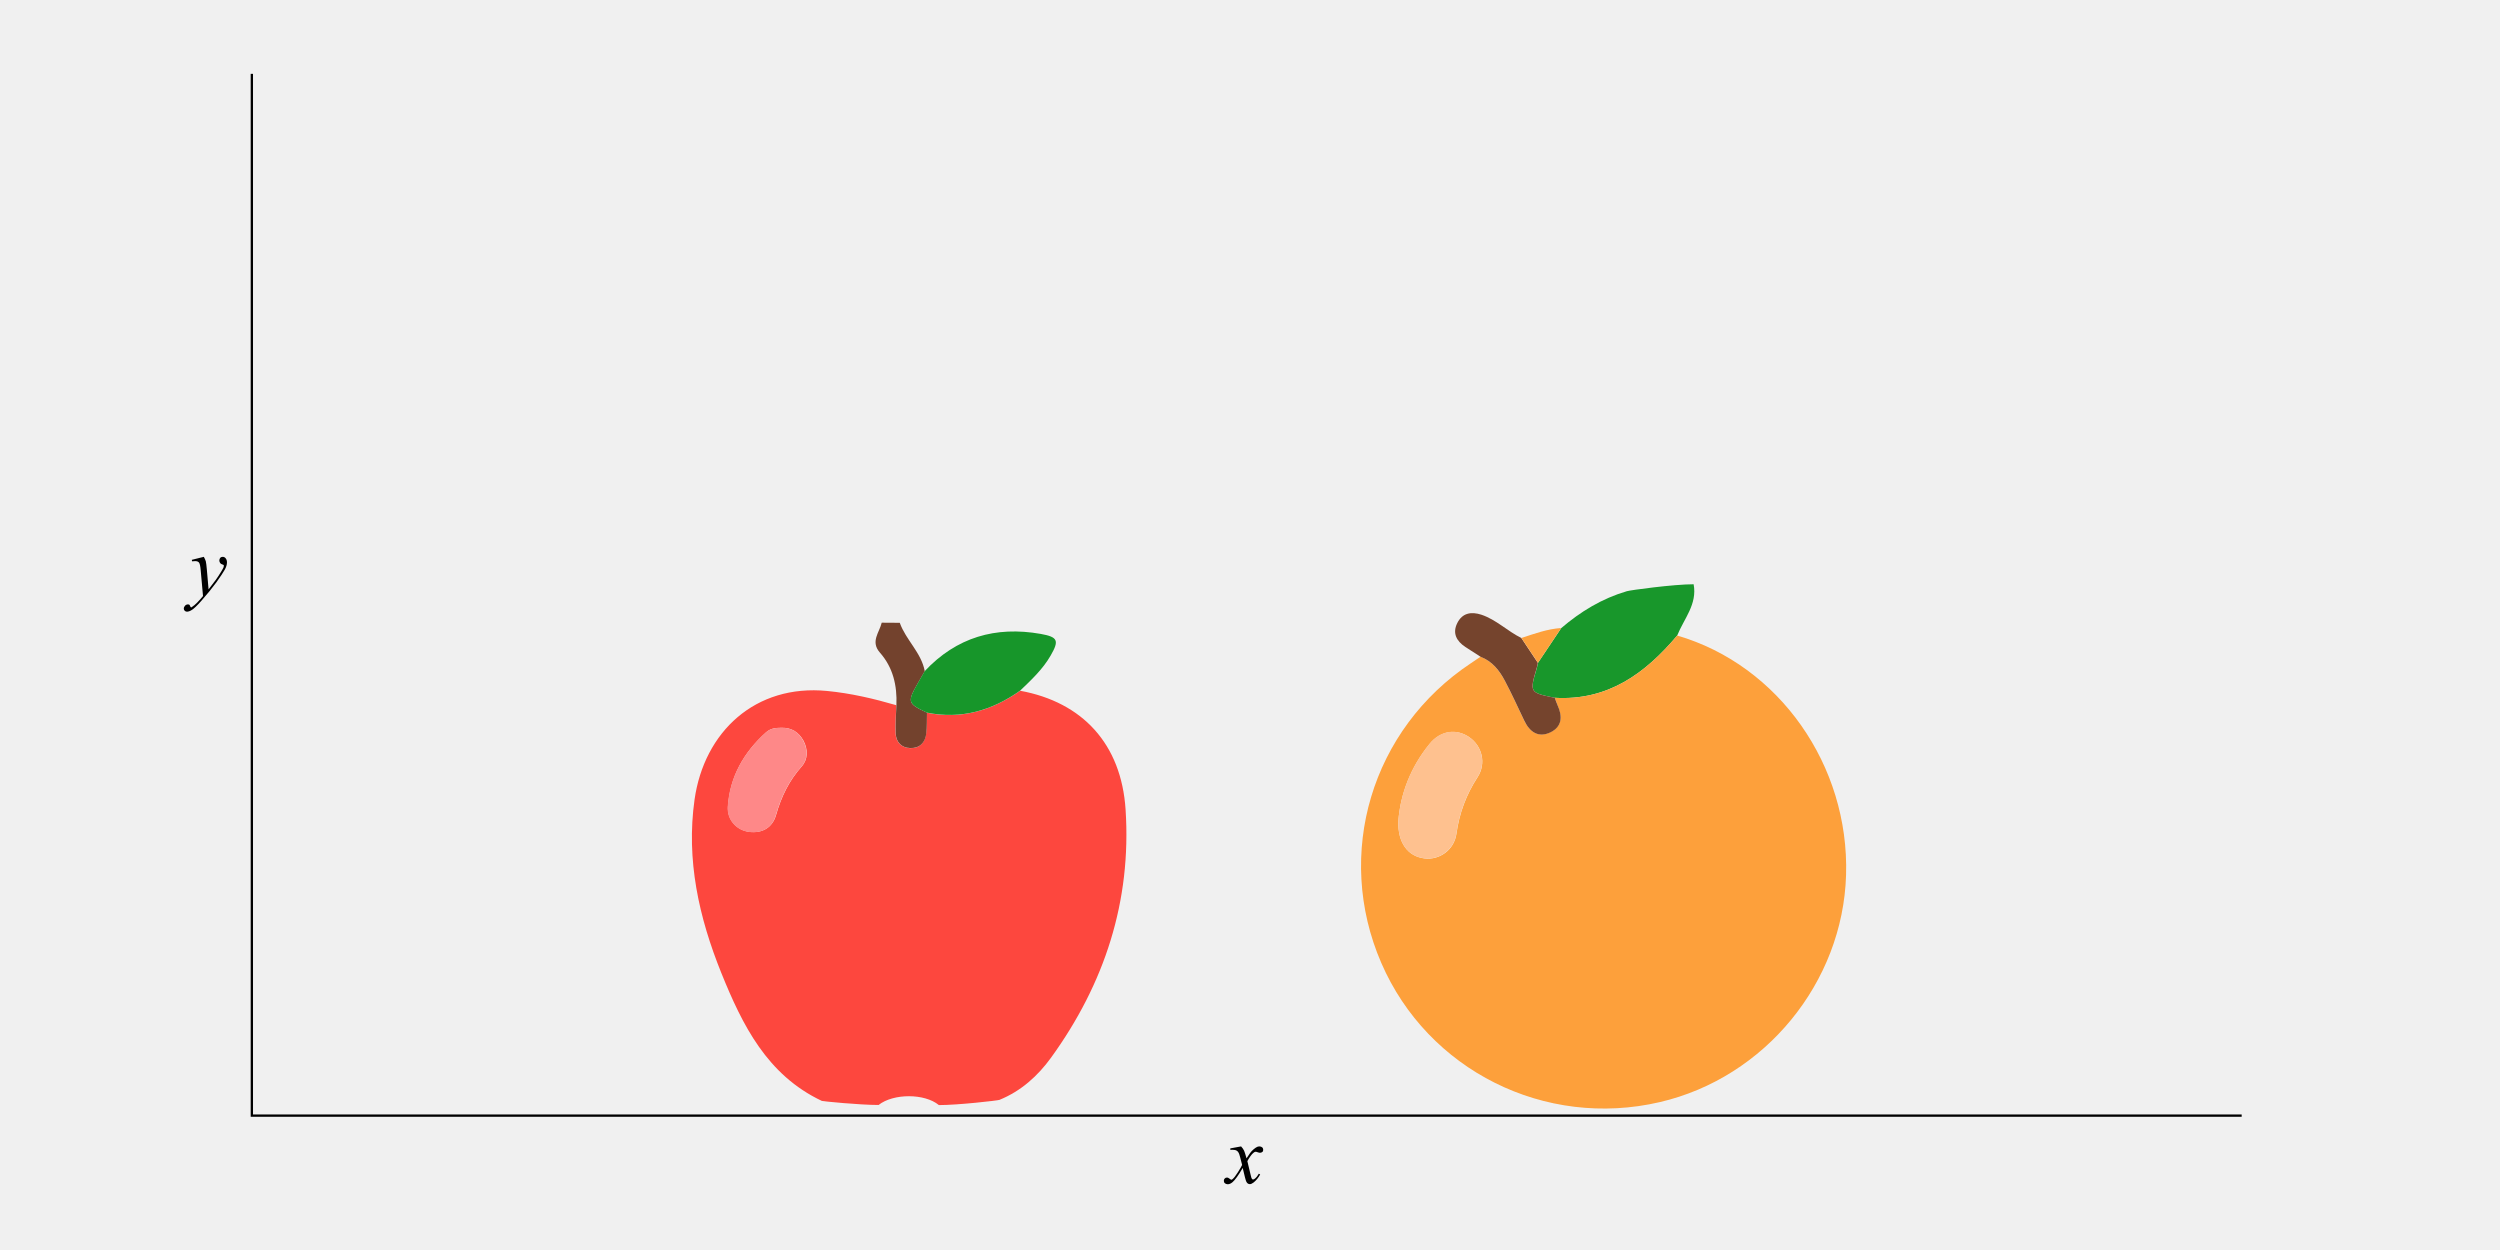
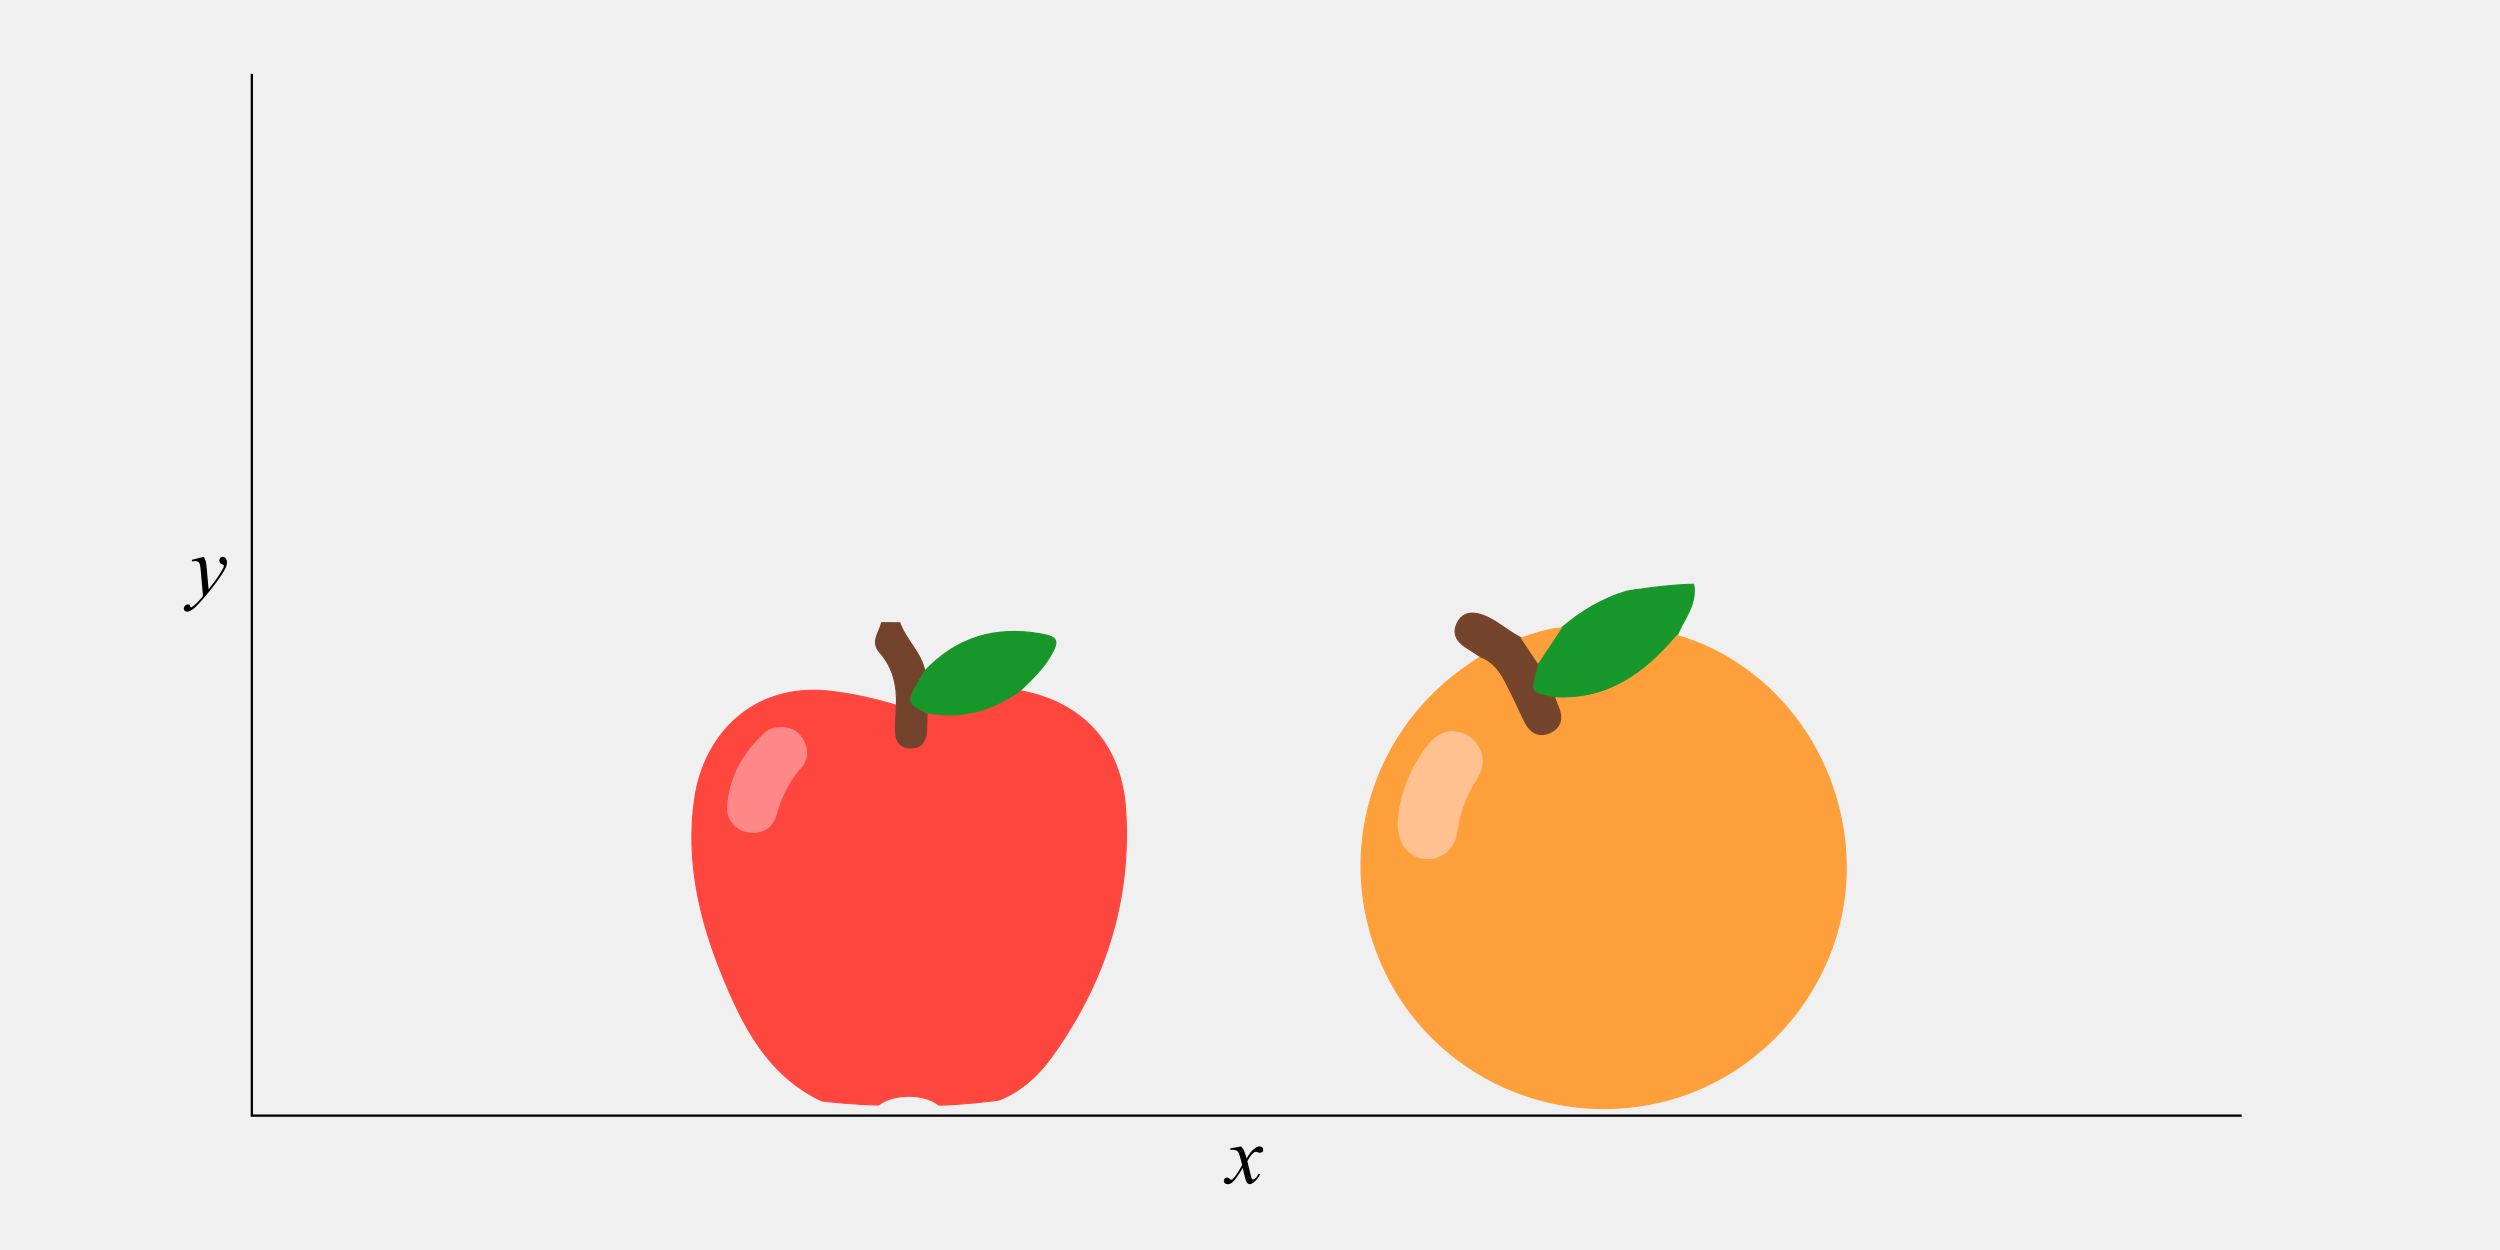
<svg xmlns="http://www.w3.org/2000/svg" version="1.1" id="Layer_1" x="0px" y="0px" viewBox="0 0 2160 1080" style="enable-background:new 0 0 2160 1080;" xml:space="preserve">
  <style type="text/css">
	.st0{fill:none;stroke:#000000;stroke-width:2;stroke-miterlimit:10;}
- 	.st1{fill:#FD473E;}
- 	.st2{fill:#73422D;}
- 	.st3{fill:#17962A;}
- 	.st4{fill:#FE8888;}
- 	.st5{fill:#18972B;}
- 	.st6{fill:#FDA03B;}
- 	.st7{fill:#75442D;}
- 	.st8{fill:#FEC18F;}
+ 	.st1{fill:#FD473E; stroke: #FD473E;}
+ 	.st2{fill:#73422D; stroke: #73422D;}
+ 	.st3{fill:#17962A; stroke: #17962A;}
+ 	.st4{fill:#FE8888; stroke: #FE8888;}
+ 	.st5{fill:#18972B; stroke: #18972B;}
+ 	.st6{fill:#FDA03B; stroke: #FDA03B;}
+ 	.st7{fill:#75442D; stroke: #75442D;}
+ 	.st8{fill:#FEC18F; stroke: #FEC18F;}
+ 
+ 	@media (prefers-color-scheme: dark) {
+ 		.st0{stroke: white; stroke-width:3}
+ 		.axis-text{fill: white;}
+ 	}
</style>
  <polyline class="st0" points="217.6,63.8 217.6,963.9 1936.8,963.9 " />
  <g>
-     <path d="M1072.3,990.5c1.1,1.2,2,2.4,2.6,3.7c0.4,0.8,1.1,3.1,2.1,6.6l3.1-4.6c0.8-1.1,1.8-2.2,3-3.2s2.2-1.7,3.1-2.1   c0.6-0.2,1.2-0.4,1.9-0.4c1,0,1.8,0.3,2.4,0.8s0.9,1.2,0.9,2c0,0.9-0.2,1.5-0.5,1.8c-0.7,0.6-1.4,0.9-2.2,0.9c-0.5,0-1-0.1-1.6-0.3   c-1.1-0.4-1.8-0.6-2.2-0.6c-0.6,0-1.2,0.3-2,1c-1.5,1.2-3.2,3.6-5.2,7.1l2.9,12.1c0.4,1.9,0.8,3,1.1,3.3s0.6,0.5,0.9,0.5   c0.5,0,1.1-0.3,1.7-0.8c1.3-1.1,2.4-2.5,3.3-4.2l1.2,0.6c-1.5,2.8-3.4,5.1-5.6,6.9c-1.3,1-2.4,1.5-3.3,1.5c-1.3,0-2.4-0.7-3.1-2.2   c-0.5-0.9-1.5-4.9-3.1-11.8c-3.7,6.4-6.6,10.4-8.8,12.3c-1.4,1.2-2.8,1.8-4.1,1.8c-0.9,0-1.8-0.3-2.6-1c-0.6-0.5-0.8-1.2-0.8-2.1   c0-0.8,0.3-1.4,0.8-1.9s1.1-0.8,1.9-0.8s1.5,0.4,2.4,1.1c0.6,0.5,1.1,0.8,1.4,0.8s0.6-0.2,1.1-0.6c1.1-0.9,2.6-2.8,4.5-5.8   s3.1-5.1,3.7-6.4c-1.5-5.7-2.2-8.7-2.4-9c-0.5-1.5-1.2-2.6-2.1-3.2s-2.1-0.9-3.8-0.9c-0.5,0-1.2,0-1.9,0.1v-1.3L1072.3,990.5z" />
+     <path class="axis-text" d="M1072.3,990.5c1.1,1.2,2,2.4,2.6,3.7c0.4,0.8,1.1,3.1,2.1,6.6l3.1-4.6c0.8-1.1,1.8-2.2,3-3.2s2.2-1.7,3.1-2.1   c0.6-0.2,1.2-0.4,1.9-0.4c1,0,1.8,0.3,2.4,0.8s0.9,1.2,0.9,2c0,0.9-0.2,1.5-0.5,1.8c-0.7,0.6-1.4,0.9-2.2,0.9c-0.5,0-1-0.1-1.6-0.3   c-1.1-0.4-1.8-0.6-2.2-0.6c-0.6,0-1.2,0.3-2,1c-1.5,1.2-3.2,3.6-5.2,7.1l2.9,12.1c0.4,1.9,0.8,3,1.1,3.3s0.6,0.5,0.9,0.5   c0.5,0,1.1-0.3,1.7-0.8c1.3-1.1,2.4-2.5,3.3-4.2l1.2,0.6c-1.5,2.8-3.4,5.1-5.6,6.9c-1.3,1-2.4,1.5-3.3,1.5c-1.3,0-2.4-0.7-3.1-2.2   c-0.5-0.9-1.5-4.9-3.1-11.8c-3.7,6.4-6.6,10.4-8.8,12.3c-1.4,1.2-2.8,1.8-4.1,1.8c-0.9,0-1.8-0.3-2.6-1c-0.6-0.5-0.8-1.2-0.8-2.1   c0-0.8,0.3-1.4,0.8-1.9s1.1-0.8,1.9-0.8s1.5,0.4,2.4,1.1c0.6,0.5,1.1,0.8,1.4,0.8s0.6-0.2,1.1-0.6c1.1-0.9,2.6-2.8,4.5-5.8   s3.1-5.1,3.7-6.4c-1.5-5.7-2.2-8.7-2.4-9c-0.5-1.5-1.2-2.6-2.1-3.2s-2.1-0.9-3.8-0.9c-0.5,0-1.2,0-1.9,0.1v-1.3L1072.3,990.5z" />
  </g>
  <g>
-     <path d="M176.1,481.1c0.8,1.4,1.3,2.6,1.7,3.8c0.3,1.2,0.6,3.5,0.9,7l1.5,17.3c1.4-1.7,3.4-4.4,6.1-8c1.3-1.8,2.9-4.2,4.8-7.3   c1.1-1.9,1.9-3.2,2.1-3.9c0.1-0.4,0.2-0.8,0.2-1.2c0-0.3-0.1-0.5-0.2-0.6c-0.2-0.2-0.6-0.4-1.3-0.6s-1.3-0.6-1.7-1.2   s-0.7-1.3-0.7-2.1c0-1,0.3-1.7,0.8-2.3s1.3-0.9,2.1-0.9c1,0,1.9,0.4,2.6,1.3c0.7,0.9,1.1,2,1.1,3.5c0,1.9-0.6,4-1.9,6.3   s-3.7,6-7.3,11c-3.6,4.9-8,10.3-13.1,16.1c-3.5,4-6.2,6.5-7.9,7.6s-3.2,1.6-4.4,1.6c-0.7,0-1.4-0.3-1.9-0.8   c-0.6-0.6-0.8-1.2-0.8-1.9c0-0.9,0.4-1.7,1.1-2.5c0.8-0.8,1.6-1.1,2.5-1.1c0.5,0,0.9,0.1,1.2,0.3c0.2,0.1,0.4,0.5,0.6,1   c0.2,0.6,0.4,0.9,0.6,1.1c0.1,0.1,0.3,0.2,0.4,0.2c0.1,0,0.4-0.1,0.7-0.4c1.3-0.8,2.8-2.1,4.5-3.8c2.2-2.3,3.9-4.2,5-5.6l-2-22.3   c-0.3-3.7-0.8-5.9-1.5-6.7c-0.7-0.8-1.8-1.2-3.3-1.2c-0.5,0-1.4,0.1-2.6,0.2l-0.3-1.3L176.1,481.1z" />
+     <path class="axis-text" d="M176.1,481.1c0.8,1.4,1.3,2.6,1.7,3.8c0.3,1.2,0.6,3.5,0.9,7l1.5,17.3c1.4-1.7,3.4-4.4,6.1-8c1.3-1.8,2.9-4.2,4.8-7.3   c1.1-1.9,1.9-3.2,2.1-3.9c0.1-0.4,0.2-0.8,0.2-1.2c0-0.3-0.1-0.5-0.2-0.6c-0.2-0.2-0.6-0.4-1.3-0.6s-1.3-0.6-1.7-1.2   s-0.7-1.3-0.7-2.1c0-1,0.3-1.7,0.8-2.3s1.3-0.9,2.1-0.9c1,0,1.9,0.4,2.6,1.3c0.7,0.9,1.1,2,1.1,3.5c0,1.9-0.6,4-1.9,6.3   s-3.7,6-7.3,11c-3.6,4.9-8,10.3-13.1,16.1c-3.5,4-6.2,6.5-7.9,7.6s-3.2,1.6-4.4,1.6c-0.7,0-1.4-0.3-1.9-0.8   c-0.6-0.6-0.8-1.2-0.8-1.9c0-0.9,0.4-1.7,1.1-2.5c0.8-0.8,1.6-1.1,2.5-1.1c0.5,0,0.9,0.1,1.2,0.3c0.2,0.1,0.4,0.5,0.6,1   c0.2,0.6,0.4,0.9,0.6,1.1c0.1,0.1,0.3,0.2,0.4,0.2c0.1,0,0.4-0.1,0.7-0.4c1.3-0.8,2.8-2.1,4.5-3.8c2.2-2.3,3.9-4.2,5-5.6l-2-22.3   c-0.3-3.7-0.8-5.9-1.5-6.7c-0.7-0.8-1.8-1.2-3.3-1.2c-0.5,0-1.4,0.1-2.6,0.2l-0.3-1.3L176.1,481.1z" />
  </g>
  <g>
    <path class="st1" d="M759.1,954.7c-16.5,0-48.4-3.2-49-3.5c-47.4-22.4-68.7-65.6-86.9-110.6c-19.3-47.9-30.5-97.6-23.1-149.8   c8.3-58.4,52.4-99.9,114.6-93.8c20.5,2,40.1,6.6,59.7,12.3c-0.2,8.2-1,16.4-0.6,24.6c0.4,7.3,5,12.2,12.5,12.5   c8.1,0.3,12.9-4.6,13.9-12.5c0.7-6,0.4-12.1,0.6-18.1c29.8,6,56.3-1.9,80.6-19c54,9.9,87.4,46.1,91.1,102.6   c5.2,79.1-18.1,150.4-64.3,214.3c-11.5,15.9-26,29-44.7,36.6c-1.5,0.6-35.8,4.5-52.3,4.5C798.9,944.6,771.9,944.6,759.1,954.7z    M675.2,628.8c-5.5,0-9.6,0.6-13.4,4c-19.1,17.2-31.2,38.3-32.9,64.2c-0.7,11.2,7.5,20.3,18.3,21.7c11.4,1.5,20.2-3.7,23.3-14.4   c4.5-15.8,11.2-29.7,22.2-42.1c5.5-6.2,5.5-14.5,1.6-22.1C690.2,632.6,683.9,628.6,675.2,628.8z" />
    <path class="st2" d="M777.4,538.1c5.3,14.9,18.6,25.7,21.6,41.8c-1.9,3.4-3.9,6.7-5.8,10.1c-9.5,16.6-9.1,17.9,7.7,25.7   c-0.2,6,0.1,12.1-0.6,18.1c-0.9,7.9-5.8,12.8-13.9,12.5c-7.5-0.2-12.1-5.1-12.5-12.5c-0.4-8.2,0.3-16.4,0.6-24.6   c0.7-16.9-2.9-32.5-14.3-45.4c-8.3-9.5-0.4-17.3,1.6-25.8C767,538.1,772.2,538.1,777.4,538.1z" />
    <path class="st3" d="M800.8,615.7c-16.7-7.8-17.1-9.2-7.7-25.7c1.9-3.4,3.9-6.7,5.8-10.1c27.5-29.3,61.3-39.1,100.3-32.2   c15,2.7,16,5.8,8.5,18.8c-6.8,11.8-16.6,20.9-26.3,30.2C857.1,613.9,830.6,621.7,800.8,615.7z" />
    <path class="st4" d="M675.2,628.8c8.7-0.2,15,3.8,18.9,11.4c3.9,7.6,4,15.8-1.6,22.1c-11,12.3-17.7,26.3-22.2,42.1   c-3,10.7-11.8,15.9-23.3,14.4c-10.8-1.4-19-10.5-18.3-21.7c1.7-26,13.9-47,32.9-64.2C665.5,629.4,669.7,628.8,675.2,628.8z" />
  </g>
  <g>
    <path class="st5" d="M1463.3,504.8c3.3,17.3-8.4,29.8-14.2,44.3c-27.7,32.9-60,56.5-105.8,53.8c-21.8-4.5-21.8-4.5-15.4-26   c0.4-1.4,0.6-2.8,0.9-4.2c6.7-10,13.4-20,20.1-30c16.8-14.4,35.3-25.6,56.7-31.9C1408.4,509.9,1446,504.8,1463.3,504.8z" />
    <path class="st6" d="M1343.3,602.9c45.8,2.7,78.1-20.9,105.8-53.8c87.9,25.6,148.8,112.1,145.9,207c-2.8,92.9-70,174.9-160.8,196.1   c-99.4,23.2-200.6-27.4-240.8-120.3c-40.7-94.1-8.4-201.9,77.5-258.9c2.8-1.8,5.6-3.7,8.3-5.6c9.9,3.9,16.1,11.7,20.8,20.5   c6,11.3,11.3,23,16.8,34.5c4.8,9.9,12.2,15.3,22.8,10.2c10-4.8,10.4-13.7,6.1-23.2C1344.9,607.4,1344.2,605.1,1343.3,602.9z    M1208.1,709.8c-0.4,18.6,8.4,30.1,22.6,31.9c12.9,1.6,25.7-7.2,27.7-21.4c2.5-17.9,8.5-33.8,18.3-48.9c7.7-11.9,3.8-26.7-7-34.3   c-11.1-7.8-25-6-34.4,5.5C1218.8,662.7,1209.9,686,1208.1,709.8z" />
    <path class="st7" d="M1343.3,602.9c0.8,2.2,1.6,4.5,2.5,6.6c4.3,9.4,3.9,18.3-6.1,23.2c-10.6,5.1-18.1-0.3-22.8-10.2   c-5.5-11.5-10.8-23.2-16.8-34.5c-4.7-8.9-10.9-16.7-20.8-20.5c-4.4-2.8-8.8-5.6-13.2-8.5c-7.7-5.1-11.4-11.9-7-20.7   s12.1-10,20.8-7.2c12.9,4.3,22.5,14.2,34.5,20.1c4.8,7.2,9.5,14.3,14.3,21.5c-0.3,1.4-0.5,2.8-0.9,4.2   C1321.5,598.4,1321.5,598.4,1343.3,602.9z" />
    <path class="st6" d="M1328.8,572.7c-4.8-7.2-9.5-14.3-14.3-21.5c11.3-3.7,22.4-7.8,34.4-8.6   C1342.1,552.7,1335.4,562.7,1328.8,572.7z" />
    <path class="st8" d="M1208.1,709.8c1.7-23.9,10.7-47.1,27.1-67.3c9.4-11.6,23.3-13.3,34.4-5.5c10.8,7.6,14.7,22.4,7,34.3   c-9.8,15.1-15.8,31-18.3,48.9c-2,14.2-14.8,23-27.7,21.4C1216.5,739.9,1207.7,728.4,1208.1,709.8z" />
  </g>
</svg>
